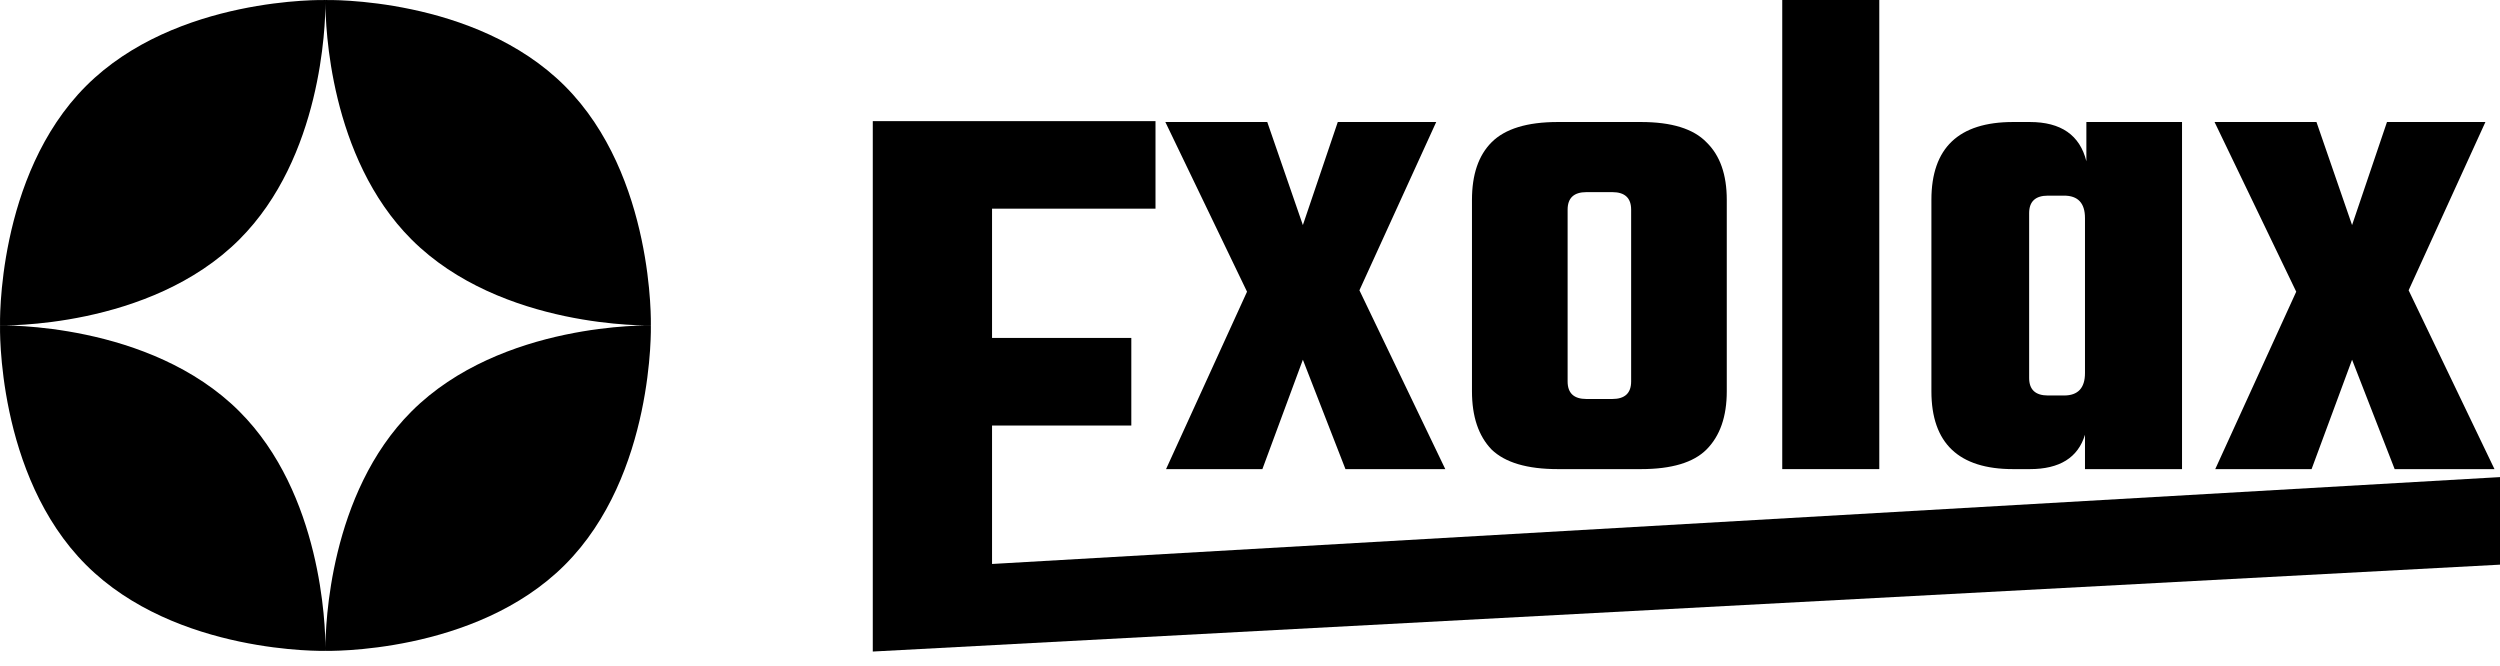
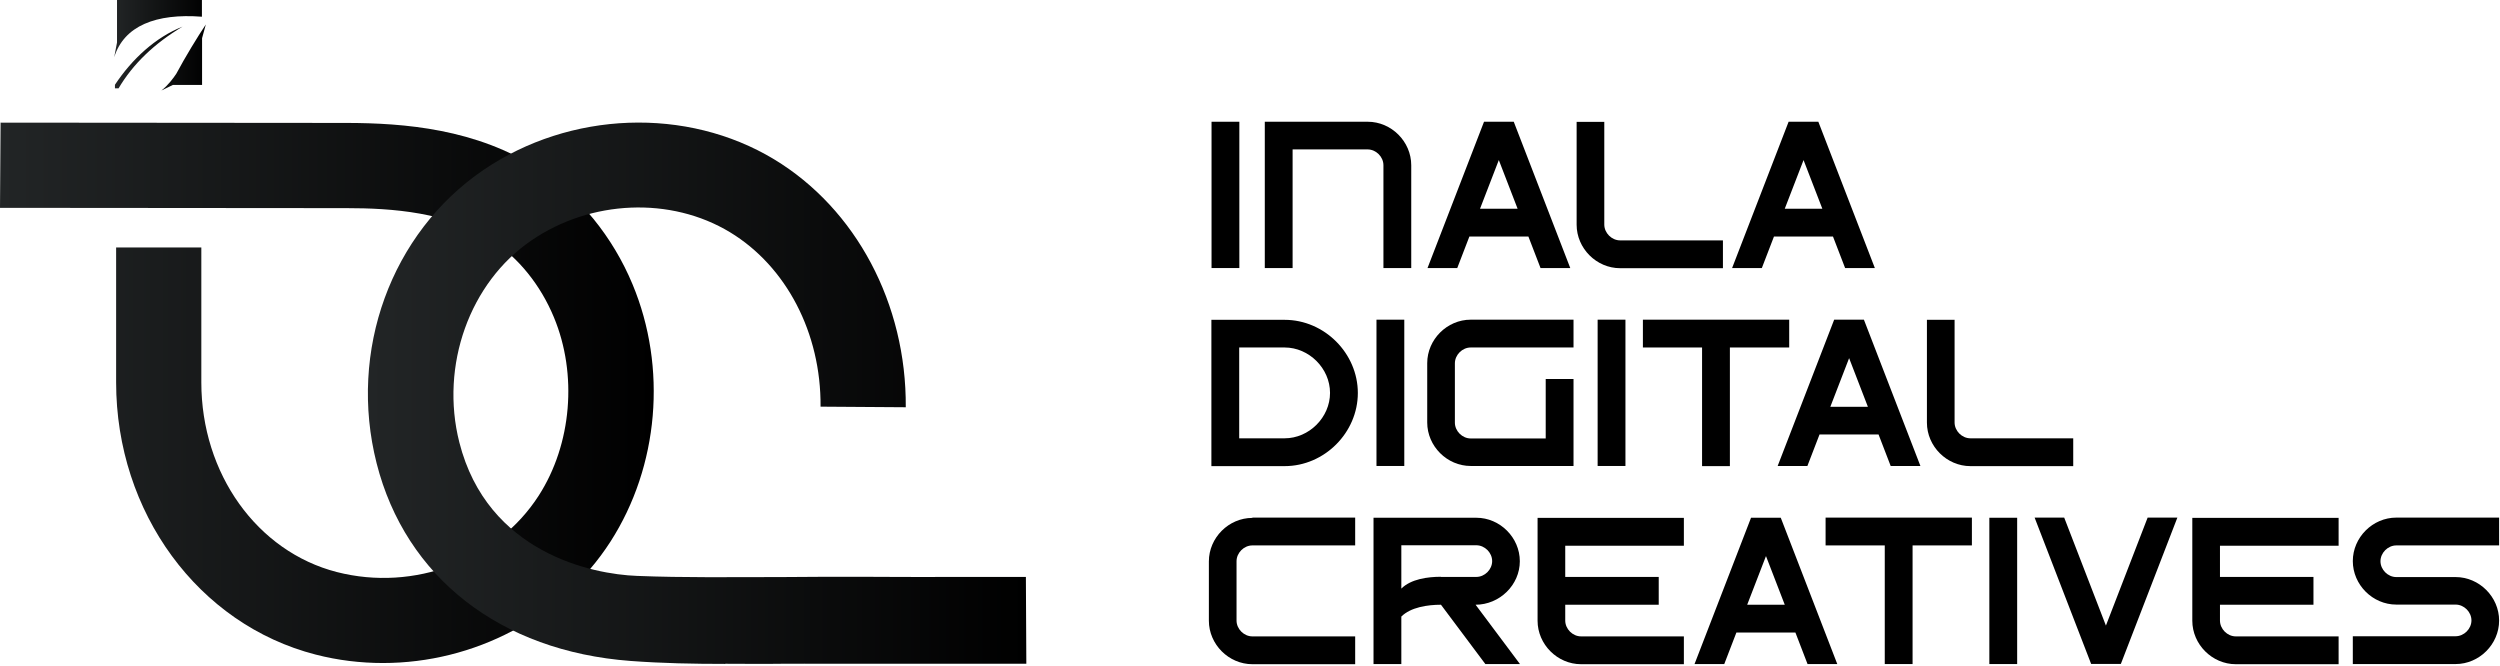
- <svg xmlns="http://www.w3.org/2000/svg" width="169" height="45" viewBox="0 0 169 45" fill="none">
-   <path d="M67.062 38.124L169 32.252V38.171L59 44.044V8.188H78.112V14.108H67.062V22.846H76.477V28.766H67.062V38.124Z" fill="black" />
-   <path d="M91.897 19.624L97.701 31.712H90.953L88.074 24.317L85.337 31.712H78.825L84.299 19.719L78.777 8.248H85.667L88.074 15.216L90.434 8.248H97.088L91.897 19.624Z" fill="black" />
-   <path d="M105.31 8.248H110.926C113.002 8.248 114.481 8.706 115.362 9.623C116.274 10.507 116.73 11.803 116.73 13.509V26.45C116.73 28.157 116.274 29.468 115.362 30.384C114.481 31.269 113.002 31.712 110.926 31.712H105.31C103.233 31.712 101.739 31.269 100.827 30.384C99.946 29.468 99.505 28.157 99.505 26.45V13.509C99.505 11.803 99.946 10.507 100.827 9.623C101.739 8.706 103.233 8.248 105.31 8.248ZM110.265 25.787V14.173C110.265 13.383 109.84 12.988 108.991 12.988H107.245C106.395 12.988 105.971 13.383 105.971 14.173V25.787C105.971 26.577 106.395 26.972 107.245 26.972H108.991C109.84 26.972 110.265 26.577 110.265 25.787Z" fill="black" />
-   <path d="M127.04 31.712H120.48V0H127.04V31.712Z" fill="black" />
-   <path d="M141.039 8.248H147.505V31.712H140.945V29.389C140.473 30.938 139.23 31.712 137.217 31.712H136.084C132.403 31.712 130.563 29.958 130.563 26.45V13.509C130.563 10.002 132.403 8.248 136.084 8.248H137.217C139.325 8.248 140.599 9.133 141.039 10.902V8.248ZM138.444 26.735H139.529C140.473 26.735 140.945 26.229 140.945 25.218V14.742C140.945 13.731 140.473 13.225 139.529 13.225H138.444C137.594 13.225 137.17 13.62 137.17 14.41V25.55C137.17 26.34 137.594 26.735 138.444 26.735Z" fill="black" />
-   <path d="M162.823 19.624L168.627 31.712H161.879L159 24.317L156.263 31.712H149.751L155.225 19.719L149.703 8.248H156.593L159 15.216L161.36 8.248H168.014L162.823 19.624Z" fill="black" />
-   <path fill-rule="evenodd" clip-rule="evenodd" d="M43.998 21.998C43.998 21.998 44.259 11.889 38.185 5.815C32.111 -0.259 22.002 0.002 22.002 0.002C22.002 0.002 22 0.054 22 0.153C22 0.111 22 0.077 21.999 0.053C21.999 0.019 21.998 0.002 21.998 0.002C21.998 0.002 11.889 -0.259 5.815 5.815C-0.259 11.889 0.002 21.998 0.002 21.998C0.002 21.998 10.111 22.259 16.185 16.185C21.737 10.633 21.997 1.71 22 0.217C22.004 1.71 22.263 10.633 27.815 16.185C33.889 22.259 43.998 21.998 43.998 21.998ZM5.815 38.185C-0.259 32.111 0.002 22.002 0.002 22.002C0.002 22.002 10.111 21.741 16.185 27.815C21.737 33.367 21.997 42.29 22 43.783C22.004 42.29 22.263 33.367 27.815 27.815C33.889 21.741 43.998 22.002 43.998 22.002C43.998 22.002 44.259 32.111 38.185 38.185C32.111 44.259 22.002 43.998 22.002 43.998C22.002 43.998 22 43.946 22 43.847C22 43.946 21.998 43.998 21.998 43.998C21.998 43.998 11.889 44.259 5.815 38.185Z" fill="black" />
+ <svg xmlns="http://www.w3.org/2000/svg" xmlns:xlink="http://www.w3.org/1999/xlink" id="Layer_1" data-name="Layer 1" width="169" height="45" viewBox="0 0 169 45">
+   <defs>
+     <style>
+       .cls-1, .cls-2, .cls-3, .cls-4 {
+         stroke-width: 0px;
+       }
+ 
+       .cls-2 {
+         fill: url(#linear-gradient);
+         fill-rule: evenodd;
+       }
+ 
+       .cls-3 {
+         fill: url(#linear-gradient-2);
+       }
+ 
+       .cls-4 {
+         fill: url(#linear-gradient-3);
+       }
+     </style>
+     <linearGradient id="linear-gradient" x1="7.73" y1="3.06" x2="13.91" y2="3.06" gradientUnits="userSpaceOnUse">
+       <stop offset="0" stop-color="#222526" />
+       <stop offset="1" stop-color="#000" />
+     </linearGradient>
+     <linearGradient id="linear-gradient-2" x1="0" y1="26.56" x2="44.2" y2="26.56" xlink:href="#linear-gradient" />
+     <linearGradient id="linear-gradient-3" x1="24.87" y1="26.58" x2="69.39" y2="26.58" xlink:href="#linear-gradient" />
+   </defs>
+   <g>
+     <path class="cls-2" d="M13.91,1.67l-.25.91v3.16h-1.97l-.78.38c.46-.36.82-.85,1.01-1.14.61-1.14,1.44-2.5,1.99-3.32M7.91,0h5.74v.52h0v.61c-3.11-.24-5.27.62-5.93,2.74l.19-1V0ZM8.01,5.97h-.24v-.24c1.16-1.75,2.75-3.21,4.57-3.93-1.91,1.14-3.36,2.53-4.33,4.18Z" />
+     <path class="cls-3" d="M42.76,19.22c-1.34-3.22-3.59-5.97-6.31-7.76-4.23-2.77-9.17-3.14-13-3.15-1.24,0-23.41-.02-23.41-.02l-.04,5.76s22.18.02,23.43.02c3.04,0,6.9.26,9.85,2.2,1.78,1.17,3.26,3,4.16,5.17,1.61,3.86,1.21,8.59-1.02,12.06-2.82,4.39-8.43,6.51-13.65,5.17-5.4-1.39-9.16-6.66-9.16-12.82v-9.12h-5.76v9.12c0,8.79,5.55,16.36,13.49,18.4,1.51.39,3.04.57,4.55.57,6.13,0,12.06-3.04,15.38-8.21,3.27-5.09,3.84-11.76,1.49-17.39Z" />
+     <path class="cls-4" d="M49.03,44.88c-2.12,0-4.27-.04-6.41-.2-8.79-.66-15.2-5.65-17.16-13.36-1.93-7.6.97-15.57,7.22-19.83,5.86-3.99,13.75-4.28,19.65-.72,5.54,3.35,8.95,9.77,8.9,16.76l-5.76-.04c.04-4.97-2.31-9.48-6.12-11.79-4-2.42-9.4-2.2-13.42.55-4.19,2.85-6.19,8.47-4.88,13.65,1.9,7.49,9.02,8.92,12,9.03,3.2.13,6.46.08,9.73.08,1.03,0,2.12-.01,3.14-.02,2.86-.01,5.66.03,8.52.01h4.91s.03,5.87.03,5.87h-13.5c-1.01,0-2.02-.01-3.03,0-1.26.02-2.54,0-3.82,0Z" />
+   </g>
+   <g>
+     <path class="cls-1" d="M81.9,18.12v-9.89h1.88v9.89h-1.88Z" />
+     <path class="cls-1" d="M92.46,8.23c1.6,0,2.94,1.34,2.94,2.94v6.95h-1.88v-6.95c0-.57-.5-1.07-1.07-1.07h-5.07v8.02h-1.88v-9.89h6.95Z" />
+     <path class="cls-1" d="M106.15,18.12h-2.01l-.82-2.13h-3.99l-.82,2.13h-2.01l3.82-9.89h2.01l3.82,9.89ZM102.59,14.11l-1.27-3.29-1.27,3.29h2.54Z" />
+     <path class="cls-1" d="M108.45,8.23v6.95c0,.57.5,1.07,1.07,1.07h6.95v1.88h-6.95c-1.6,0-2.94-1.34-2.94-2.94v-6.95h1.88Z" />
+     <path class="cls-1" d="M126.74,18.12h-2.01l-.82-2.13h-3.99l-.82,2.13h-2.01l3.82-9.89h2.01l3.82,9.89ZM123.19,14.11l-1.27-3.29-1.27,3.29h2.54Z" />
+     <path class="cls-1" d="M91.79,26.56c0,2.69-2.26,4.95-4.95,4.95h-4.95v-9.89h4.95c2.69,0,4.95,2.26,4.95,4.95ZM89.91,26.56c0-1.66-1.42-3.07-3.07-3.07h-3.07v6.14h3.07c1.65,0,3.07-1.41,3.07-3.07Z" />
+     <path class="cls-1" d="M93.05,31.5v-9.89h1.88v9.89h-1.88Z" />
+     <path class="cls-1" d="M104.49,25.62h1.88v5.88h-6.95c-1.6,0-2.94-1.34-2.94-2.94v-4.01c0-1.6,1.34-2.94,2.94-2.94h6.95v1.88h-6.95c-.57,0-1.07.5-1.07,1.07v4.01c0,.57.5,1.07,1.07,1.07h5.07v-4.01Z" />
+     <path class="cls-1" d="M108,31.5v-9.89h1.88v9.89h-1.88Z" />
+     <path class="cls-1" d="M111.06,23.49v-1.88h9.89v1.88h-4.01v8.02h-1.88v-8.02h-4.01Z" />
+     <path class="cls-1" d="M129.82,31.5h-2.01l-.82-2.13h-3.99l-.82,2.13h-2.01l3.82-9.89h2.01l3.82,9.89ZM126.27,27.5l-1.27-3.29-1.27,3.29h2.54Z" />
+     <path class="cls-1" d="M132.13,21.61v6.95c0,.57.5,1.07,1.07,1.07h6.95v1.88h-6.95c-1.6,0-2.94-1.34-2.94-2.94v-6.95h1.88Z" />
+     <path class="cls-1" d="M84.66,34.99h6.95v1.88h-6.95c-.57,0-1.07.5-1.07,1.07v4.01c0,.57.5,1.07,1.07,1.07h6.95v1.88h-6.95c-1.6,0-2.94-1.34-2.94-2.94v-4.01c0-1.6,1.34-2.94,2.94-2.94Z" />
+     <path class="cls-1" d="M99.75,40.88l3,4.01h-2.34l-3-4.01c-.91,0-2.05.17-2.68.8v3.21h-1.88v-9.89h6.95c1.6,0,2.94,1.34,2.94,2.94s-1.36,2.94-3,2.94ZM97.41,39h2.39c.57,0,1.07-.5,1.07-1.07s-.5-1.07-1.07-1.07h-5.07v2.93c.65-.65,1.79-.8,2.68-.8Z" />
+     <path class="cls-1" d="M105.81,36.87v2.13h6.32v1.88h-6.32v1.07c0,.57.5,1.07,1.07,1.07h6.95v1.88h-6.95c-1.6,0-2.94-1.34-2.94-2.94v-6.95h9.89v1.88h-8.02Z" />
+     <path class="cls-1" d="M124.2,44.89h-2.01l-.82-2.13h-3.99l-.82,2.13h-2.01l3.82-9.89h2.01l3.82,9.89ZM120.65,40.88l-1.27-3.29-1.27,3.29h2.54Z" />
+     <path class="cls-1" d="M123.41,36.87v-1.88h9.89v1.88h-4.01v8.02h-1.88v-8.02h-4.01Z" />
+     <path class="cls-1" d="M134.48,44.89v-9.89h1.88v9.89h-1.88Z" />
+     <path class="cls-1" d="M139.54,34.99l2.82,7.3,2.82-7.3h2.01l-3.82,9.89h-2.01l-3.82-9.89h2.01Z" />
+     <path class="cls-1" d="M150.07,36.87v2.13h6.32v1.88h-6.32v1.07c0,.57.5,1.07,1.07,1.07h6.95v1.88h-6.95c-1.6,0-2.94-1.34-2.94-2.94v-6.95h9.89v1.88h-8.02Z" />
+     <path class="cls-1" d="M161.99,34.99h6.95v1.88h-6.95c-.57,0-1.07.5-1.07,1.07s.5,1.07,1.07,1.07h4.01c1.6,0,2.94,1.34,2.94,2.94s-1.34,2.94-2.94,2.94h-6.95v-1.88h6.95c.57,0,1.07-.5,1.07-1.07s-.5-1.07-1.07-1.07h-4.01c-1.6,0-2.94-1.34-2.94-2.94s1.34-2.94,2.94-2.94Z" />
+   </g>
</svg>
